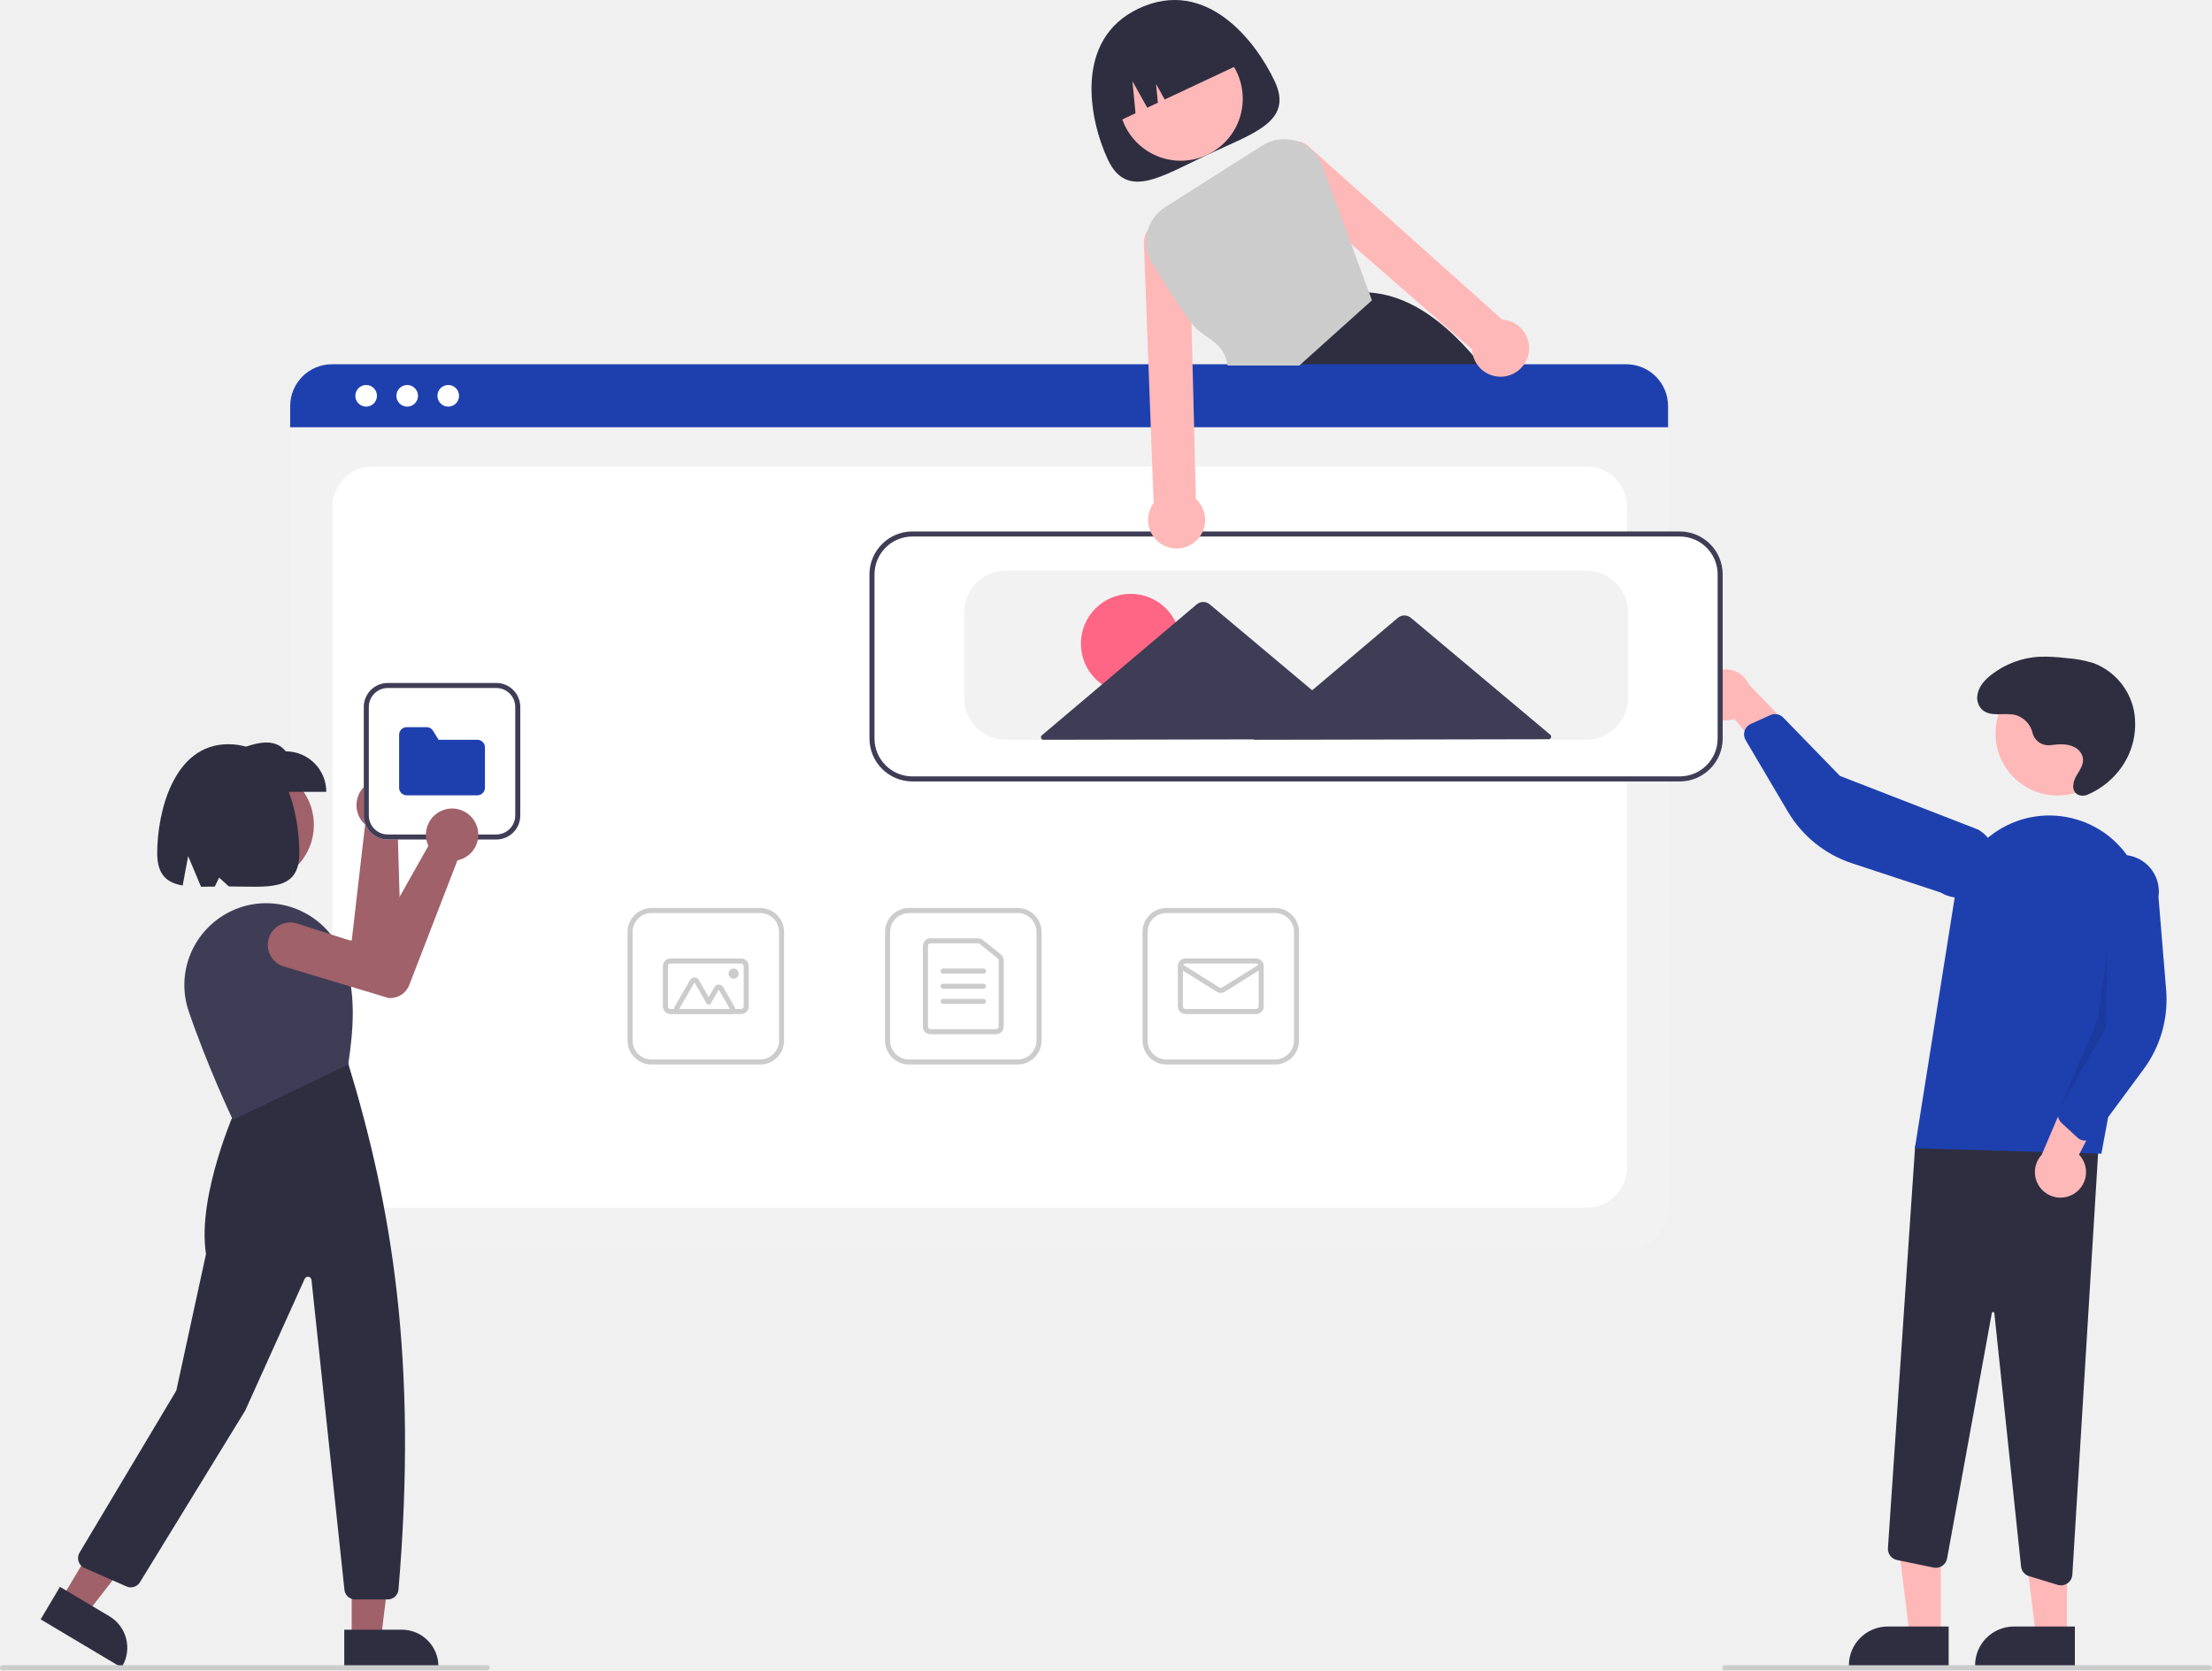
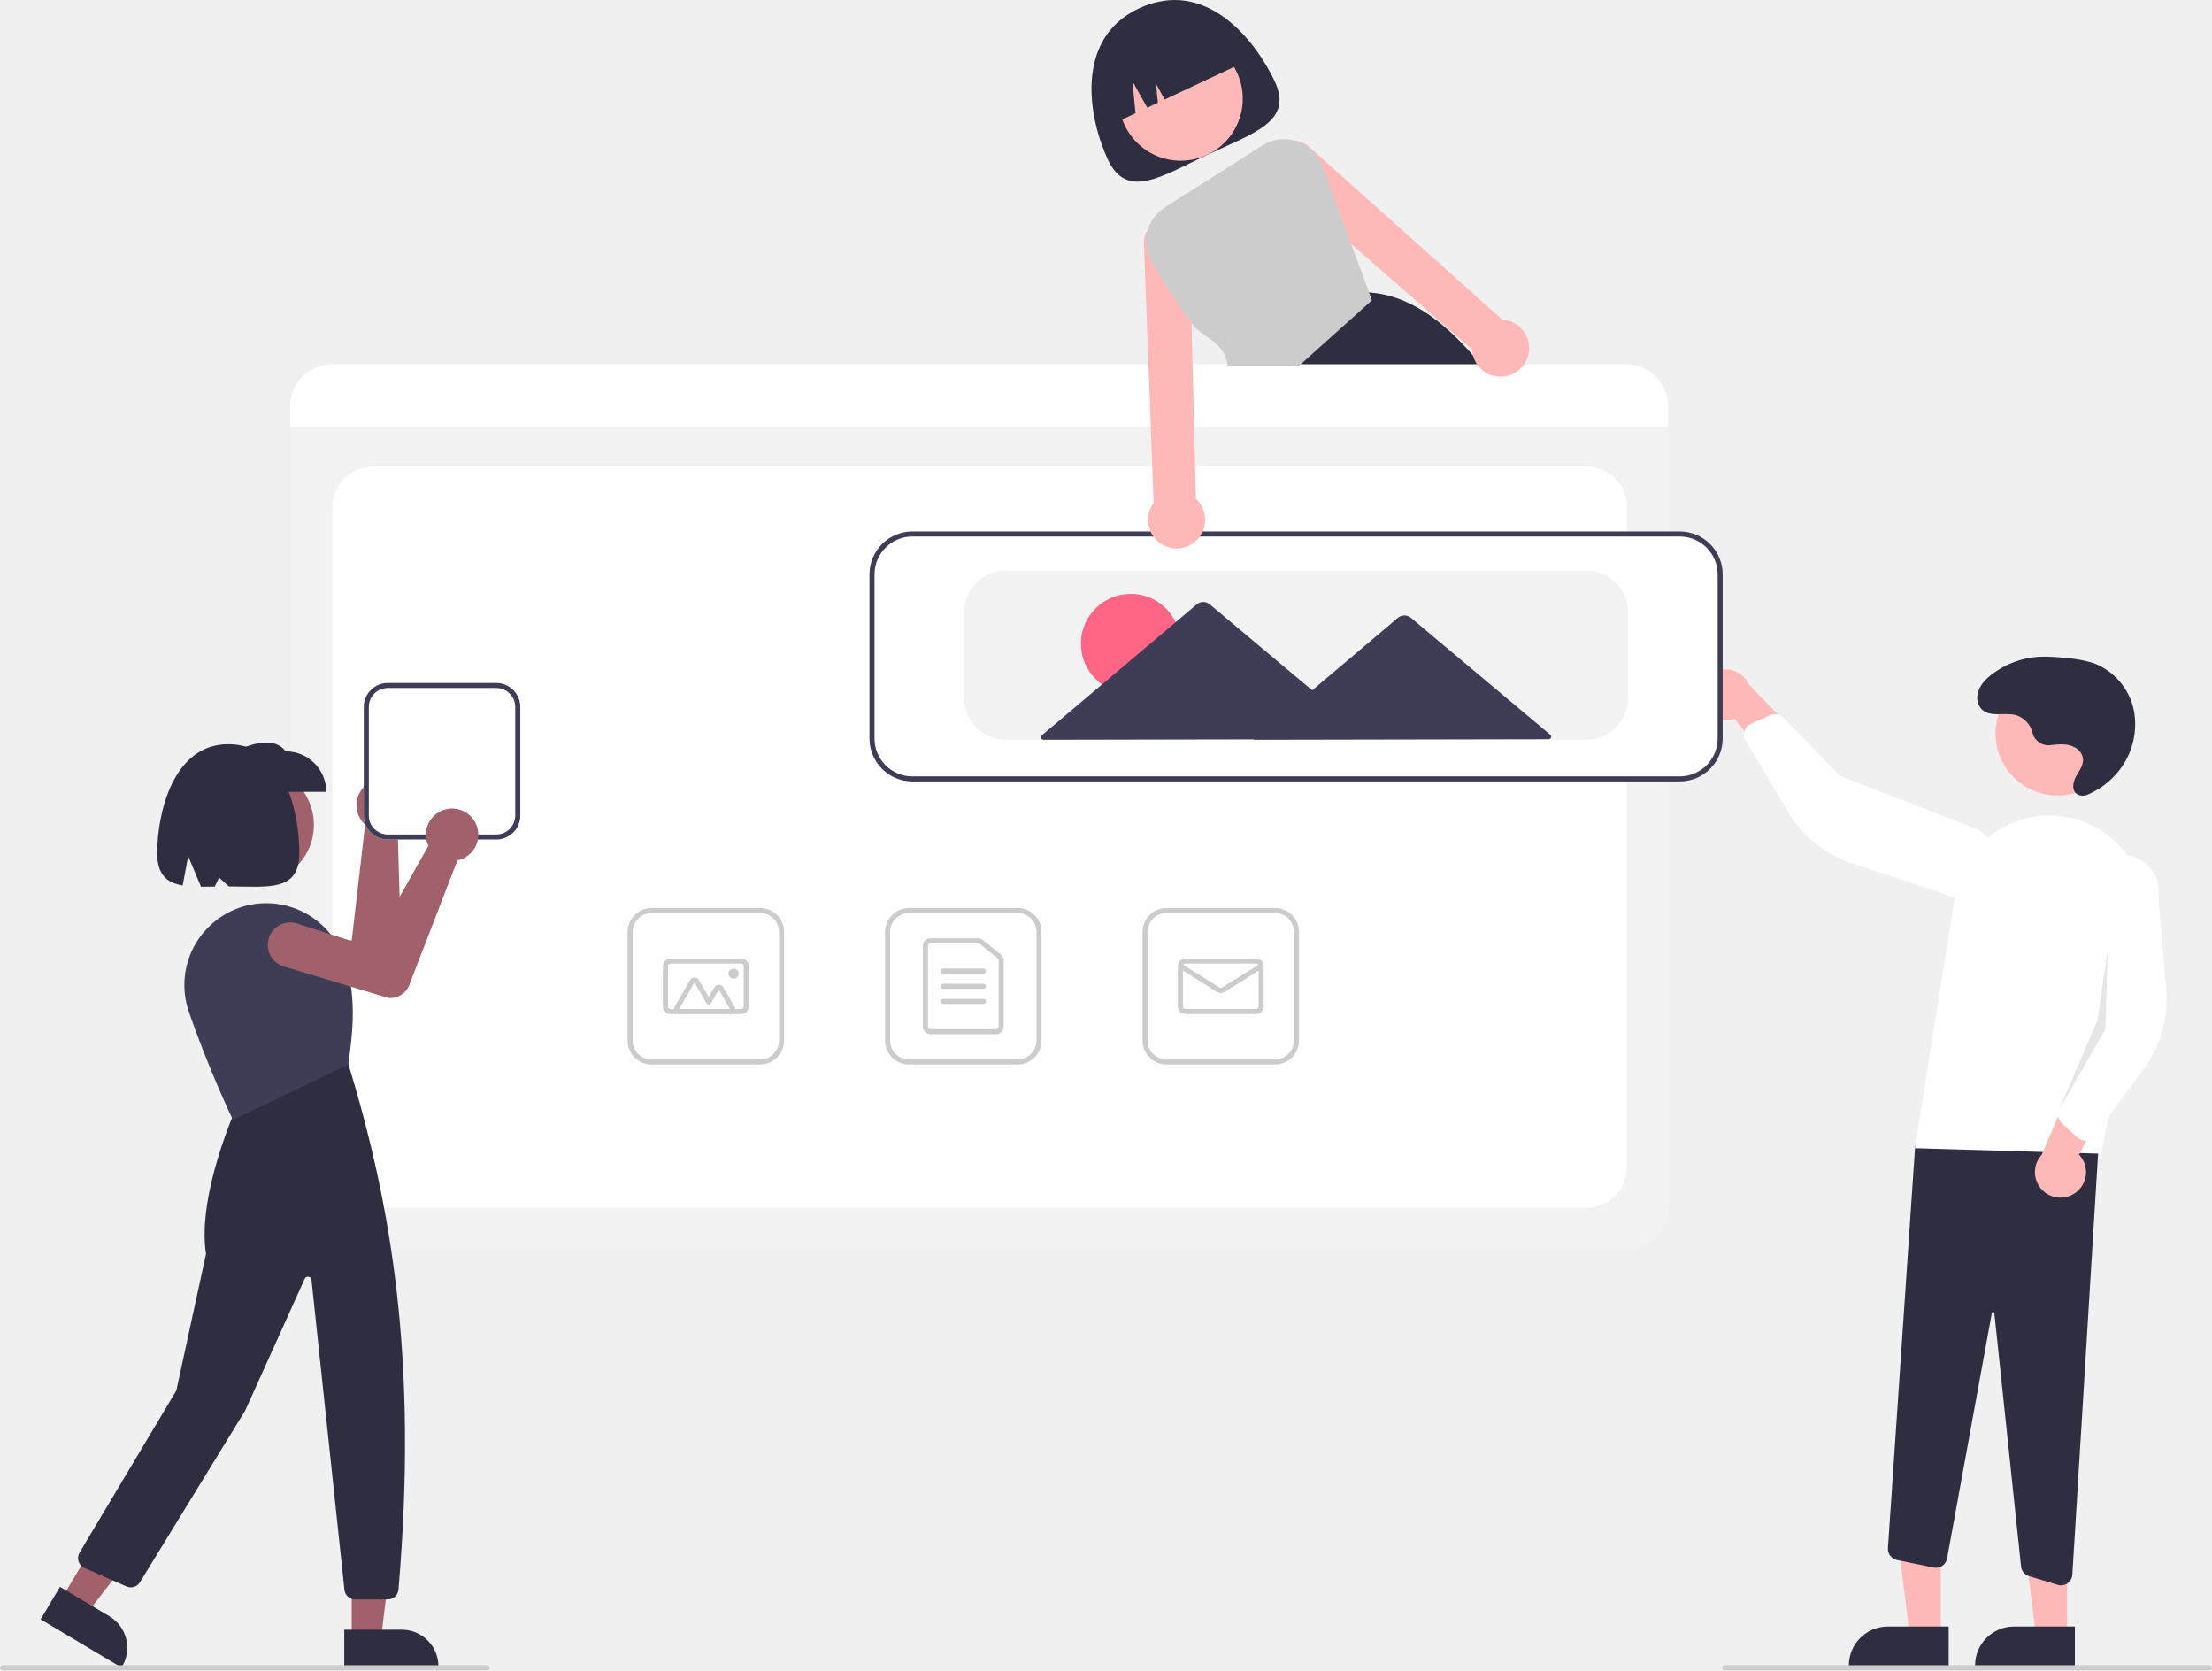
- <svg xmlns="http://www.w3.org/2000/svg" id="a27520da-4319-485c-96d7-e776d7397e13" data-name="Layer 1" width="876.272" height="661.473" viewBox="0 0 876.272 661.473">
-   <path d="M685.834,138.655c7.516,15.995-8.411,20.526-26.655,29.099s-31.898,17.942-39.414,1.947-13.615-47.743,12.195-59.871C658.66,97.284,678.318,122.659,685.834,138.655Z" transform="translate(-180.8642 -106.4605)" fill="#2f2e41" />
+ <svg xmlns="http://www.w3.org/2000/svg" data-name="Layer 1" width="876.272" height="661.473">
+   <path d="M504.97 32.194c7.516 15.995-8.41 20.526-26.655 29.099S446.417 79.236 438.9 63.24s-13.615-47.742 12.195-59.87c26.7-12.547 46.358 12.829 53.874 28.824z" fill="#2f2e41" />
  <circle cx="467.746" cy="39.089" r="24.561" fill="#ffb8b8" />
-   <path d="M770.29,254.473c-.85-1.11-1.7-2.2-2.56-3.26q-1.665-2.07-3.35-4.01c-12.73-14.69-26.27-23.94-41.18-24.93h-.02l-.22-.02-29.71,28.96-10.1,9.84.22.54,5.45,13.57h95.49A234.834,234.834,0,0,0,770.29,254.473Z" transform="translate(-180.8642 -106.4605)" fill="#2f2e41" />
-   <path d="M621.902,155.438l0,0,8.792-4.131-1.225-12.683,5.879,10.496,4.202-1.975-.714-7.399,3.43,6.123,31.224-14.673,0,0a26,26,0,0,0-34.589-12.474l-4.525,2.126A26,26,0,0,0,621.902,155.438Z" transform="translate(-180.8642 -106.4605)" fill="#2f2e41" />
-   <path d="M825.39,601.261H312.552a16.519,16.519,0,0,1-16.5-16.5V276.607a12.102,12.102,0,0,1,12.088-12.088H829.593a12.311,12.311,0,0,1,12.297,12.297V584.761A16.519,16.519,0,0,1,825.39,601.261Z" transform="translate(-180.8642 -106.4605)" fill="#f2f2f2" />
-   <path d="M328.552,584.761h480.839a16,16,0,0,0,16-16V307.213a16,16,0,0,0-16-16H328.552a16,16,0,0,0-16,16V568.761A16,16,0,0,0,328.552,584.761Z" transform="translate(-180.8642 -106.4605)" fill="#fff" />
-   <path d="M841.66,275.663H295.82v-8.4a16.574,16.574,0,0,1,16.56-16.55H825.1a16.574,16.574,0,0,1,16.56,16.55Z" transform="translate(-180.8642 -106.4605)" fill="#1e40af" />
+   <path d="M589.426 148.012c-.85-1.11-1.7-2.2-2.56-3.26q-1.665-2.07-3.35-4.01c-12.73-14.69-26.27-23.94-41.18-24.93h-.02l-.22-.02-29.71 28.96-10.1 9.84.22.54 5.45 13.57h95.49a234.834 234.834 0 00-14.02-20.69zM441.038 48.977l8.792-4.131-1.225-12.683 5.88 10.496 4.201-1.975-.714-7.398 3.43 6.122 31.224-14.672a26 26 0 00-34.589-12.474l-4.525 2.126a26 26 0 00-12.474 34.59z" fill="#2f2e41" />
+   <path d="M644.526 494.8H131.688a16.519 16.519 0 01-16.5-16.5V170.146a12.102 12.102 0 0112.087-12.088H648.73a12.311 12.311 0 0112.297 12.297V478.3a16.519 16.519 0 01-16.5 16.5z" fill="#f2f2f2" />
+   <path d="M147.688 478.3h480.838a16 16 0 0016-16V200.752a16 16 0 00-16-16H147.688a16 16 0 00-16 16V462.3a16 16 0 0016 16zM660.796 169.203h-545.84v-8.4a16.574 16.574 0 0116.56-16.55h512.72a16.574 16.574 0 0116.56 16.55z" fill="#fff" />
  <circle cx="145.051" cy="156.752" r="4.283" fill="#fff" />
  <circle cx="161.31" cy="156.752" r="4.283" fill="#fff" />
  <circle cx="177.569" cy="156.752" r="4.283" fill="#fff" />
-   <path d="M583.974,528.04h-43a9.511,9.511,0,0,1-9.5-9.5v-43a9.511,9.511,0,0,1,9.5-9.5h43a9.511,9.511,0,0,1,9.5,9.5v43A9.511,9.511,0,0,1,583.974,528.04Zm-43-60a7.508,7.508,0,0,0-7.5,7.5v43a7.508,7.508,0,0,0,7.5,7.5h43a7.508,7.508,0,0,0,7.5-7.5v-43a7.508,7.508,0,0,0-7.5-7.5Z" transform="translate(-180.8642 -106.4605)" fill="#ccc" />
-   <path d="M575.474,516.04h-26a3.003,3.003,0,0,1-3-3v-32a3.003,3.003,0,0,1,3-3h18.839a3.007,3.007,0,0,1,1.879.662l7.16,5.754a2.984,2.984,0,0,1,1.121,2.338v26.246A3.003,3.003,0,0,1,575.474,516.04Zm-26-36a1.001,1.001,0,0,0-1,1v32a1.001,1.001,0,0,0,1,1h26a1.001,1.001,0,0,0,1-1v-26.246a.995.995,0,0,0-.374-.779l-7.161-5.754a1.002,1.002,0,0,0-.626-.22Z" transform="translate(-180.8642 -106.4605)" fill="#ccc" />
-   <path d="M570.474,492.04h-16a1,1,0,0,1,0-2h16a1,1,0,0,1,0,2Z" transform="translate(-180.8642 -106.4605)" fill="#ccc" />
-   <path d="M570.474,498.04h-16a1,1,0,0,1,0-2h16a1,1,0,0,1,0,2Z" transform="translate(-180.8642 -106.4605)" fill="#ccc" />
-   <path d="M570.474,504.04h-16a1,1,0,0,1,0-2h16a1,1,0,0,1,0,2Z" transform="translate(-180.8642 -106.4605)" fill="#ccc" />
-   <path d="M685.974,528.04h-43a9.511,9.511,0,0,1-9.5-9.5v-43a9.511,9.511,0,0,1,9.5-9.5h43a9.511,9.511,0,0,1,9.5,9.5v43A9.511,9.511,0,0,1,685.974,528.04Zm-43-60a7.508,7.508,0,0,0-7.5,7.5v43a7.508,7.508,0,0,0,7.5,7.5h43a7.508,7.508,0,0,0,7.5-7.5v-43a7.508,7.508,0,0,0-7.5-7.5Z" transform="translate(-180.8642 -106.4605)" fill="#ccc" />
-   <path d="M678.474,508.04h-28a3.003,3.003,0,0,1-3-3v-16a3.003,3.003,0,0,1,3-3h28a3.003,3.003,0,0,1,3,3v16A3.003,3.003,0,0,1,678.474,508.04Zm-28-20a1.001,1.001,0,0,0-1,1v16a1.001,1.001,0,0,0,1,1h28a1.001,1.001,0,0,0,1-1v-16a1.001,1.001,0,0,0-1-1Z" transform="translate(-180.8642 -106.4605)" fill="#ccc" />
-   <path d="M664.474,499.678a3.003,3.003,0,0,1-1.59-.453l-14.94-9.337a1,1,0,0,1,1.061-1.696l14.94,9.337a1.006,1.006,0,0,0,1.06,0l14.939-9.337a1,1,0,0,1,1.061,1.696l-14.939,9.337A3.004,3.004,0,0,1,664.474,499.678Z" transform="translate(-180.8642 -106.4605)" fill="#ccc" />
-   <path d="M481.974,528.04h-43a9.511,9.511,0,0,1-9.5-9.5v-43a9.511,9.511,0,0,1,9.5-9.5h43a9.511,9.511,0,0,1,9.5,9.5v43A9.511,9.511,0,0,1,481.974,528.04Zm-43-60a7.508,7.508,0,0,0-7.5,7.5v43a7.508,7.508,0,0,0,7.5,7.5h43a7.508,7.508,0,0,0,7.5-7.5v-43a7.508,7.508,0,0,0-7.5-7.5Z" transform="translate(-180.8642 -106.4605)" fill="#ccc" />
-   <path d="M474.474,508.04h-28a3.003,3.003,0,0,1-3-3v-16a3.003,3.003,0,0,1,3-3h28a3.003,3.003,0,0,1,3,3v16A3.003,3.003,0,0,1,474.474,508.04Zm-28-20a1.001,1.001,0,0,0-1,1v16a1.001,1.001,0,0,0,1,1h28a1.001,1.001,0,0,0,1-1v-16a1.001,1.001,0,0,0-1-1Z" transform="translate(-180.8642 -106.4605)" fill="#ccc" />
-   <path d="M470.036,508.04h-20.124a2,2,0,0,1-1.732-3l6.062-10.5a2,2,0,0,1,3.464,0l3.915,6.781,2.268-3.929a2,2,0,0,1,3.464,0l4.415,7.647a2,2,0,0,1-1.732,3Zm0-2h0l-4.415-7.647-3.134,5.429a1.0 1,0,0,1-.866.5h0a1.0 1,0,0,1-.866-.5l-4.781-8.281-6.062,10.5Z" transform="translate(-180.8642 -106.4605)" fill="#ccc" />
+   <path d="M403.11 421.58h-43a9.51 9.51 0 01-9.5-9.5v-43a9.51 9.51 0 019.5-9.5h43a9.51 9.51 0 019.5 9.5v43a9.51 9.51 0 01-9.5 9.5zm-43-60a7.508 7.508 0 00-7.5 7.5v43a7.508 7.508 0 007.5 7.5h43a7.508 7.508 0 007.5-7.5v-43a7.508 7.508 0 00-7.5-7.5z" fill="#ccc" />
+   <path d="M394.61 409.58h-26a3.003 3.003 0 01-3-3v-32a3.003 3.003 0 013-3h18.84a3.007 3.007 0 011.879.66l7.16 5.755a2.984 2.984 0 011.121 2.338v26.246a3.003 3.003 0 01-3 3zm-26-36a1.001 1.001 0 00-1 1v32a1.001 1.001 0 001 1h26a1.001 1.001 0 001-1v-26.247a.995.995 0 00-.373-.78l-7.161-5.754a1.002 1.002 0 00-.626-.22z" fill="#ccc" />
+   <path d="M389.61 385.58h-16a1 1 0 010-2h16a1 1 0 010 2zM389.61 391.58h-16a1 1 0 010-2h16a1 1 0 010 2zM389.61 397.58h-16a1 1 0 010-2h16a1 1 0 010 2zM505.11 421.58h-43a9.51 9.51 0 01-9.5-9.5v-43a9.51 9.51 0 019.5-9.5h43a9.51 9.51 0 019.5 9.5v43a9.51 9.51 0 01-9.5 9.5zm-43-60a7.508 7.508 0 00-7.5 7.5v43a7.508 7.508 0 007.5 7.5h43a7.508 7.508 0 007.5-7.5v-43a7.508 7.508 0 00-7.5-7.5z" fill="#ccc" />
+   <path d="M497.61 401.58h-28a3.003 3.003 0 01-3-3v-16a3.003 3.003 0 013-3h28a3.003 3.003 0 013 3v16a3.003 3.003 0 01-3 3zm-28-20a1.001 1.001 0 00-1 1v16a1.001 1.001 0 001 1h28a1.001 1.001 0 001-1v-16a1.001 1.001 0 00-1-1z" fill="#ccc" />
+   <path d="M483.61 393.217a3.003 3.003 0 01-1.59-.452l-14.94-9.338a1 1 0 011.06-1.696l14.94 9.337a1.006 1.006 0 001.06 0l14.94-9.337a1 1 0 011.06 1.696l-14.939 9.338a3.004 3.004 0 01-1.59.452zM301.11 421.58h-43a9.51 9.51 0 01-9.5-9.5v-43a9.51 9.51 0 019.5-9.5h43a9.51 9.51 0 019.5 9.5v43a9.51 9.51 0 01-9.5 9.5zm-43-60a7.508 7.508 0 00-7.5 7.5v43a7.508 7.508 0 007.5 7.5h43a7.508 7.508 0 007.5-7.5v-43a7.508 7.508 0 00-7.5-7.5z" fill="#ccc" />
+   <path d="M293.61 401.58h-28a3.003 3.003 0 01-3-3v-16a3.003 3.003 0 013-3h28a3.003 3.003 0 013 3v16a3.003 3.003 0 01-3 3zm-28-20a1.001 1.001 0 00-1 1v16a1.001 1.001 0 001 1h28a1.001 1.001 0 001-1v-16a1.001 1.001 0 00-1-1z" fill="#ccc" />
+   <path d="M289.172 401.58h-20.124a2 2 0 01-1.732-3l6.062-10.5a2 2 0 013.464 0l3.915 6.78 2.268-3.928a2 2 0 013.465 0l4.415 7.647a2 2 0 01-1.733 3zm0-2l-4.415-7.648-3.134 5.428a1 1 0 01-.866.5 1 1 0 01-.866-.5l-4.78-8.28-6.063 10.5z" fill="#ccc" />
  <circle cx="290.61" cy="385.579" r="2" fill="#ccc" />
-   <polygon points="768.825 648.15 756.565 648.149 750.733 600.861 768.827 600.862 768.825 648.15" fill="#ffb8b8" />
-   <path d="M952.816,766.494l-39.531-.001v-.5a15.386,15.386,0,0,1,15.386-15.386h.001l24.144.001Z" transform="translate(-180.8642 -106.4605)" fill="#2f2e41" />
-   <polygon points="818.825 648.15 806.565 648.149 800.733 600.861 818.827 600.862 818.825 648.15" fill="#ffb8b8" />
-   <path d="M1002.816,766.494l-39.531-.001v-.5a15.386,15.386,0,0,1,15.386-15.386h.001l24.144.001Z" transform="translate(-180.8642 -106.4605)" fill="#2f2e41" />
-   <path d="M996.014,734.111l-11.354-3.454a4.493,4.493,0,0,1-3.166-3.833L970.908,626.498a.48.48,0,0,0-.479-.447.469.469,0,0,0-.51.409l-17.731,97.199a4.5,4.5,0,0,1-5.335,3.6L932.342,724.269a4.516,4.516,0,0,1-3.582-4.712l10.785-159.312,73.138-7.892-10.868,177.727a4.505,4.505,0,0,1-4.484,4.228A4.526,4.526,0,0,1,996.014,734.111Z" transform="translate(-180.8642 -106.4605)" fill="#2f2e41" />
+   <path fill="#ffb8b8" d="M768.825 648.15l-12.26-.001-5.832-47.288 18.094.001-.002 47.288z" />
+   <path d="M771.951 660.034l-39.53-.002v-.5a15.386 15.386 0 0115.386-15.386h.001l24.144.001z" fill="#2f2e41" />
+   <path fill="#ffb8b8" d="M818.825 648.15l-12.26-.001-5.832-47.288 18.094.001-.002 47.288z" />
+   <path d="M821.951 660.034l-39.53-.002v-.5a15.386 15.386 0 0115.386-15.386h.001l24.144.001zM815.15 627.65l-11.355-3.454a4.493 4.493 0 01-3.166-3.833l-10.585-100.326a.48.48 0 00-.479-.447.47.47 0 00-.51.409l-17.731 97.2a4.5 4.5 0 01-5.335 3.599l-14.512-2.99a4.516 4.516 0 01-3.581-4.711l10.785-159.313 73.138-7.891-10.868 177.726a4.505 4.505 0 01-4.484 4.228 4.526 4.526 0 01-1.317-.197z" fill="#2f2e41" />
  <circle cx="815.08" cy="290.487" r="24.561" fill="#ffb8b8" />
-   <path d="M939.433,561.18l15.858-99.851a37.857,37.857,0,0,1,48.005-30.399h0a37.743,37.743,0,0,1,26.601,43.262l-16.591,89.172Z" transform="translate(-180.8642 -106.4605)" fill="#1e40af" />
-   <path d="M1002.725,579.046a10.056,10.056,0,0,0,1.747-15.32l16.396-31.751-18.465,1.97-12.739,29.849a10.11,10.11,0,0,0,13.061,15.251Z" transform="translate(-180.8642 -106.4605)" fill="#ffb8b8" />
-   <path d="M1006.236,558.126a4.506,4.506,0,0,1-2.426-1.151l-6.273-5.797a4.515,4.515,0,0,1-1.092-5.054l12.537-29.718-1.779-58.72a14.497,14.497,0,1,1,28.727,3.919l3.041,36.912a46.373,46.373,0,0,1-8.938,31.397l-19.552,26.432a4.505,4.505,0,0,1-3.195,1.804A4.455,4.455,0,0,1,1006.236,558.126Z" transform="translate(-180.8642 -106.4605)" fill="#1e40af" />
-   <path d="M854.505,383.566a10.056,10.056,0,0,0,13.426,7.582l22.846,27.478,5.385-17.772-22.52-23.369a10.11,10.11,0,0,0-19.137,6.081Z" transform="translate(-180.8642 -106.4605)" fill="#ffb8b8" />
-   <path d="M872.401,394.955a4.506,4.506,0,0,1,2.006-1.786l7.784-3.517a4.515,4.515,0,0,1,5.08.965l22.478,23.132,54.766,21.257a14.497,14.497,0,1,1-14.809,24.926l-35.177-11.592a46.374,46.374,0,0,1-25.427-20.472l-16.717-28.31a4.505,4.505,0,0,1-.415-3.646A4.454,4.454,0,0,1,872.401,394.955Z" transform="translate(-180.8642 -106.4605)" fill="#1e40af" />
-   <polygon points="835.002 375.652 834.002 407.652 815.58 439.663 830.962 403.99 835.002 375.652" opacity="0.1" />
-   <path d="M993.13,401.563a6.423,6.423,0,0,1-7.031-4.702,9.764,9.764,0,0,0-6.951-7.274c-4.505-1.029-10.012,1.091-13.314-2.322a6.637,6.637,0,0,1-1.575-5.842c.608-3.317,2.981-5.823,5.563-7.827a34.062,34.062,0,0,1,18.866-7.051,67.677,67.677,0,0,1,10.621.528,47.009,47.009,0,0,1,10.864,1.985,25.576,25.576,0,0,1,16.002,18.68,29.528,29.528,0,0,1-6.057,24.13,31.702,31.702,0,0,1-12.161,9.259,4.744,4.744,0,0,1-3.606.183c-2.957-1.176-2.474-4.839-1.126-7.283,1.443-2.615,3.663-5.146,2.503-8.329a6.302,6.302,0,0,0-3.127-3.366c-2.94-1.499-6.228-1.145-9.389-.78Z" transform="translate(-180.8642 -106.4605)" fill="#2f2e41" />
-   <path d="M846.297,415.433h-304a16.519,16.519,0,0,1-16.5-16.5v-65a16.519,16.519,0,0,1,16.5-16.5h304a16.519,16.519,0,0,1,16.5,16.5v65A16.519,16.519,0,0,1,846.297,415.433Z" transform="translate(-180.8642 -106.4605)" fill="#fff" />
-   <path d="M846.297,415.933h-304a17.019,17.019,0,0,1-17-17v-65a17.019,17.019,0,0,1,17-17h304a17.019,17.019,0,0,1,17,17v65A17.019,17.019,0,0,1,846.297,415.933Zm-304-97a15.017,15.017,0,0,0-15,15v65a15.017,15.017,0,0,0,15,15h304a15.017,15.017,0,0,0,15-15v-65a15.017,15.017,0,0,0-15-15Z" transform="translate(-180.8642 -106.4605)" fill="#3f3d56" />
-   <path d="M809.297,399.433h-230a16.519,16.519,0,0,1-16.5-16.5v-34a16.519,16.519,0,0,1,16.5-16.5h230a16.519,16.519,0,0,1,16.5,16.5v34A16.519,16.519,0,0,1,809.297,399.433Z" transform="translate(-180.8642 -106.4605)" fill="#f2f2f2" />
+   <path d="M758.568 454.72l15.859-99.851a37.857 37.857 0 0148.005-30.4 37.743 37.743 0 0126.601 43.262l-16.591 89.172z" fill="#fff" />
+   <path d="M821.86 472.586a10.056 10.056 0 001.748-15.32l16.396-31.752-18.465 1.97-12.74 29.85a10.11 10.11 0 0013.062 15.252z" fill="#ffb8b8" />
+   <path d="M825.372 451.665a4.506 4.506 0 01-2.427-1.15l-6.273-5.797a4.515 4.515 0 01-1.092-5.055l12.538-29.718-1.779-58.72a14.497 14.497 0 1128.727 3.92l3.041 36.911a46.373 46.373 0 01-8.938 31.397l-19.552 26.432a4.505 4.505 0 01-3.195 1.804 4.455 4.455 0 01-1.05-.024z" fill="#fff" />
+   <path d="M673.64 277.105a10.056 10.056 0 0013.427 7.582l22.846 27.478 5.385-17.772-22.52-23.369a10.11 10.11 0 00-19.137 6.081z" fill="#ffb8b8" />
+   <path d="M691.537 288.495a4.506 4.506 0 012.006-1.786l7.783-3.516a4.515 4.515 0 015.08.965l22.478 23.132 54.767 21.256a14.497 14.497 0 11-14.81 24.926l-35.176-11.591a46.374 46.374 0 01-25.427-20.472l-16.718-28.31a4.505 4.505 0 01-.415-3.646 4.454 4.454 0 01.432-.958z" fill="#fff" />
+   <path opacity=".1" d="M835.002 375.652l-1 32-18.422 32.011 15.382-35.673 4.04-28.338z" />
+   <path d="M812.266 295.103a6.423 6.423 0 01-7.03-4.703 9.764 9.764 0 00-6.951-7.273c-4.505-1.03-10.012 1.091-13.313-2.322a6.637 6.637 0 01-1.576-5.843c.608-3.317 2.981-5.823 5.563-7.827a34.062 34.062 0 0118.866-7.051 67.677 67.677 0 0110.621.528 47.01 47.01 0 0110.864 1.986 25.576 25.576 0 0116.002 18.68 29.528 29.528 0 01-6.057 24.13 31.702 31.702 0 01-12.161 9.26 4.744 4.744 0 01-3.606.182c-2.958-1.176-2.474-4.84-1.126-7.283 1.443-2.614 3.663-5.146 2.503-8.328a6.302 6.302 0 00-3.127-3.366c-2.94-1.5-6.228-1.145-9.389-.78z" fill="#2f2e41" />
+   <path d="M665.433 308.973h-304a16.519 16.519 0 01-16.5-16.5v-65a16.519 16.519 0 0116.5-16.5h304a16.519 16.519 0 0116.5 16.5v65a16.519 16.519 0 01-16.5 16.5z" fill="#fff" />
+   <path d="M665.433 309.473h-304a17.02 17.02 0 01-17-17v-65a17.02 17.02 0 0117-17h304a17.02 17.02 0 0117 17v65a17.02 17.02 0 01-17 17zm-304-97a15.017 15.017 0 00-15 15v65a15.017 15.017 0 0015 15h304a15.017 15.017 0 0015-15v-65a15.017 15.017 0 00-15-15z" fill="#3f3d56" />
+   <path d="M628.433 292.973h-230a16.519 16.519 0 01-16.5-16.5v-34a16.519 16.519 0 0116.5-16.5h230a16.519 16.519 0 0116.5 16.5v34a16.519 16.519 0 01-16.5 16.5z" fill="#f2f2f2" />
  <circle cx="447.928" cy="254.915" r="19.732" fill="#ff6584" />
-   <path d="M795.004,397.442l-27.853-23.36-27.372-22.956a4,4,0,0,0-5.153.01l-27.283,23.062-6.664,5.633-10.048-8.427-30.537-25.611a4,4,0,0,0-5.152.01l-30.438,25.728-30.917,26.133a1.0 1,0,0,0,.647,1.764l63.387-.122,20.064-.039-.196.166,59.808-.115,57.067-.11A1.0 1,0,0,0,795.004,397.442Z" transform="translate(-180.8642 -106.4605)" fill="#3f3d56" />
-   <path d="M1056.136,767.933h-192a1,1,0,0,1,0-2h192a1,1,0,0,1,0,2Z" transform="translate(-180.8642 -106.4605)" fill="#ccc" />
-   <path d="M784.92,238.373a11.221,11.221,0,0,0-7.25-5.1,10.301,10.301,0,0,0-1.66-.21l-76.19-68.12a9.015,9.015,0,0,0-5.63-2.69,7.67,7.67,0,0,0-1.27-.04,9.055,9.055,0,0,0-5.96,15.48l29.17,25.43,47.9,41.75a11.916,11.916,0,0,0,.35,2.33,11.266,11.266,0,0,0,9.67,8.37,11.092,11.092,0,0,0,6.05-1,11.407,11.407,0,0,0,3.88-2.97c.11-.13.21-.25.31-.39a11.293,11.293,0,0,0,.63-12.84Z" transform="translate(-180.8642 -106.4605)" fill="#ffb8b8" />
-   <path d="M654.6,304.023l-.71-28.86-.6-23.95-.41-16.76-.81-32.67a9.046,9.046,0,0,0-15.71-5.25,6.923,6.923,0,0,0-.75.96,8.936,8.936,0,0,0-1.56,6.05l1.78,47.67.89,23.95,1.14,30.55a12.047,12.047,0,0,0-.89,1.41,11.248,11.248,0,0,0-.71,8.84,11.311,11.311,0,0,0,15.56,6.63,11.301,11.301,0,0,0,2.78-18.57Z" transform="translate(-180.8642 -106.4605)" fill="#ffb8b8" />
-   <path d="M723.201,222.273l-7.07-19.15-11.44-31.02a16.006,16.006,0,0,0-9.95-9.68c-.18-.06-.37-.12-.55-.17a15.984,15.984,0,0,0-13.24,1.82l-38.53,24.44a16.093,16.093,0,0,0-5.27,21.75,276.323,276.323,0,0,0,15.73,24.19c4.49,6.11,12.85,6.76,14.3,16.76h28.41l28.76-25.82Z" transform="translate(-180.8642 -106.4605)" fill="#ccc" />
+   <path d="M614.14 290.981l-27.852-23.36-27.372-22.956a4 4 0 00-5.153.01l-27.283 23.062-6.664 5.633-10.048-8.427-30.538-25.61a4 4 0 00-5.152.009L443.64 265.07l-30.917 26.134a1 1 0 00.648 1.764l63.386-.123 20.064-.038-.196.166 59.808-.115 57.066-.11a1 1 0 00.641-1.767z" fill="#3f3d56" />
+   <path d="M875.272 661.473h-192a1 1 0 010-2h192a1 1 0 010 2z" fill="#ccc" />
+   <path d="M604.056 131.912a11.22 11.22 0 00-7.25-5.1 10.301 10.301 0 00-1.66-.21l-76.19-68.12a9.015 9.015 0 00-5.63-2.69 7.67 7.67 0 00-1.27-.04 9.055 9.055 0 00-5.96 15.48l29.17 25.43 47.9 41.75a11.916 11.916 0 00.35 2.33 11.266 11.266 0 009.67 8.37 11.092 11.092 0 006.05-1 11.407 11.407 0 003.88-2.97c.11-.13.21-.25.31-.39a11.293 11.293 0 00.63-12.84zM473.736 197.562l-.71-28.86-.6-23.95-.41-16.76-.81-32.67a9.046 9.046 0 00-15.71-5.25 6.923 6.923 0 00-.75.96 8.936 8.936 0 00-1.56 6.05l1.78 47.67.89 23.95 1.14 30.55a12.047 12.047 0 00-.89 1.41 11.248 11.248 0 00-.71 8.84 11.311 11.311 0 0015.56 6.63 11.3 11.3 0 002.78-18.57z" fill="#ffb8b8" />
+   <path d="M542.336 115.812l-7.07-19.15-11.44-31.02a16.006 16.006 0 00-9.95-9.68c-.18-.06-.37-.12-.55-.17a15.984 15.984 0 00-13.24 1.82l-38.53 24.44a16.093 16.093 0 00-5.27 21.75 276.323 276.323 0 0015.73 24.19c4.49 6.11 12.85 6.76 14.3 16.76h28.41l28.76-25.82z" fill="#ccc" />
  <circle cx="101.165" cy="326.682" r="23.172" fill="#a0616a" />
-   <path d="M338.916,417.193q.343.273.664.578a10.38,10.38,0,0,1-.417,15.484,9.722,9.722,0,0,1-.814.613l1.568,52.945a8.061,8.061,0,0,1-5.545,7.867l-.096.021-42.989,4.578a8.899,8.899,0,1,1-1.722-17.713l30.644-2.699,5.3-45.851a9.876,9.876,0,0,1-.972-.99,10.38,10.38,0,0,1,14.378-14.833Z" transform="translate(-180.8642 -106.4605)" fill="#a0616a" />
-   <polygon points="139.328 649.174 150.895 649.174 156.397 604.561 139.326 604.561 139.328 649.174" fill="#a0616a" />
-   <path d="M317.242,751.858l22.778-.001h.001a14.516,14.516,0,0,1,14.516,14.516v.472l-37.294.001Z" transform="translate(-180.8642 -106.4605)" fill="#2f2e41" />
-   <polygon points="24.366 633.182 34.304 639.099 61.857 603.582 47.189 594.849 24.366 633.182" fill="#a0616a" />
-   <path d="M204.627,734.889l19.572,11.653.001 0a14.516,14.516,0,0,1,5.046,19.899l-.241.405L196.96,747.767Z" transform="translate(-180.8642 -106.4605)" fill="#2f2e41" />
-   <path d="M334.488,739.877H321.536a4.238,4.238,0,0,1-4.221-3.797L304.258,613.343a1.415,1.415,0,0,0-2.697-.433l-23.555,52.159-41.704,68.003a4.266,4.266,0,0,1-5.329,1.666l-16.66-7.33a4.247,4.247,0,0,1-1.935-6.064l38.337-64.192,11.758-54.085c-3.698-23.455,12.155-58.326,12.316-58.676l.079-.17,43.668-17.068.219.268c17.221,56.514,27.715,117.332,19.967,208.568A4.274,4.274,0,0,1,334.488,739.877Z" transform="translate(-180.8642 -106.4605)" fill="#2f2e41" />
-   <path d="M273.107,549.934l-.203-.427c-.097-.205-9.807-20.684-17.292-42.571a32.285,32.285,0,0,1,2.239-25.873,32.637,32.637,0,0,1,20.813-16.004h0A32.677,32.677,0,0,1,316.591,484.627c5.937,14.847,4.045,30.695,2.264,43.157l-.035.25-.227.109Z" transform="translate(-180.8642 -106.4605)" fill="#3f3d56" />
-   <path d="M310.124,420.054H273.33V404.015c8.076-3.208,15.978-5.937,20.756,0a16.038,16.038,0,0,1,16.038,16.038Z" transform="translate(-180.8642 -106.4605)" fill="#2f2e41" />
-   <path d="M271.293,401.185c-21.996,0-28.153,27.571-28.153,43.126,0,8.674,3.923,11.777,10.088,12.827l2.177-11.611,5.099,12.111c1.732.009,3.551-.025,5.437-.06l1.729-3.56,3.855,3.496c15.441.023,27.921,2.274,27.921-13.203C299.445,428.756,294.046,401.185,271.293,401.185Z" transform="translate(-180.8642 -106.4605)" fill="#2f2e41" />
-   <path d="M373.864,767.933h-192a1,1,0,1,1,0-2h192a1,1,0,0,1,0,2Z" transform="translate(-180.8642 -106.4605)" fill="#ccc" />
-   <path d="M377.474,438.933h-43a9.511,9.511,0,0,1-9.5-9.5v-43a9.511,9.511,0,0,1,9.5-9.5h43a9.511,9.511,0,0,1,9.5,9.5v43A9.511,9.511,0,0,1,377.474,438.933Z" transform="translate(-180.8642 -106.4605)" fill="#fff" />
-   <path d="M377.474,438.933h-43a9.511,9.511,0,0,1-9.5-9.5v-43a9.511,9.511,0,0,1,9.5-9.5h43a9.511,9.511,0,0,1,9.5,9.5v43A9.511,9.511,0,0,1,377.474,438.933Zm-43-60a7.508,7.508,0,0,0-7.5,7.5v43a7.508,7.508,0,0,0,7.5,7.5h43a7.508,7.508,0,0,0,7.5-7.5v-43a7.508,7.508,0,0,0-7.5-7.5Z" transform="translate(-180.8642 -106.4605)" fill="#3f3d56" />
-   <path d="M369.974,421.433h-28a3.003,3.003,0,0,1-3-3v-21a3.003,3.003,0,0,1,3-3h7.882a2.981,2.981,0,0,1,2.555,1.427l2.198,3.573h15.364a3.003,3.003,0,0,1,3,3v16A3.003,3.003,0,0,1,369.974,421.433Z" transform="translate(-180.8642 -106.4605)" fill="#1e40af" />
-   <path d="M369.064,432.042q.21.384.388.79a10.38,10.38,0,0,1-6.393,14.109,9.72,9.72,0,0,1-.988.25l-19.099,49.405a8.061,8.061,0,0,1-8.163,5.099l-.096-.018-41.397-12.462a8.899,8.899,0,1,1,5.286-16.993l29.29,9.404,22.676-40.202a9.876,9.876,0,0,1-.511-1.289,10.38,10.38,0,0,1,19.007-8.091Z" transform="translate(-180.8642 -106.4605)" fill="#a0616a" />
+   <path d="M158.051 310.732q.343.273.664.578a10.38 10.38 0 01-.417 15.484 9.722 9.722 0 01-.814.613l1.569 52.945a8.061 8.061 0 01-5.545 7.867l-.096.02-42.989 4.579a8.899 8.899 0 11-1.722-17.713l30.644-2.7 5.3-45.85a9.876 9.876 0 01-.971-.99 10.38 10.38 0 0114.377-14.833zM139.328 649.174h11.567l5.502-44.613h-17.071l.002 44.613z" fill="#a0616a" />
+   <path d="M136.378 645.398l22.778-.001h.001a14.516 14.516 0 0114.516 14.516v.471l-37.294.002z" fill="#2f2e41" />
+   <path fill="#a0616a" d="M24.366 633.182l9.938 5.917 27.553-35.517-14.668-8.733-22.823 38.333z" />
+   <path d="M23.763 628.428l19.572 11.653a14.516 14.516 0 015.046 19.9l-.241.405-32.045-19.08zM153.624 633.417h-12.952a4.238 4.238 0 01-4.221-3.797l-13.057-122.738a1.415 1.415 0 00-2.698-.433l-23.555 52.16-41.704 68.002a4.266 4.266 0 01-5.328 1.666l-16.66-7.33a4.247 4.247 0 01-1.936-6.065l38.338-64.192 11.757-54.085C77.91 473.15 93.763 438.28 93.924 437.93l.079-.17 43.667-17.068.219.268c17.221 56.514 27.715 117.332 19.967 208.568a4.274 4.274 0 01-4.232 3.89z" fill="#2f2e41" />
+   <path d="M92.243 443.474l-.203-.428c-.097-.204-9.807-20.684-17.292-42.571a32.285 32.285 0 012.238-25.874A32.637 32.637 0 0197.8 358.597a32.677 32.677 0 0137.928 19.57c5.937 14.847 4.045 30.694 2.264 43.157l-.035.25-.227.108z" fill="#3f3d56" />
+   <path d="M129.26 313.593H92.466v-16.038c8.076-3.209 15.978-5.937 20.755 0a16.038 16.038 0 0116.039 16.038z" fill="#2f2e41" />
+   <path d="M90.429 294.724c-21.996 0-28.153 27.572-28.153 43.126 0 8.674 3.923 11.777 10.087 12.827l2.178-11.611 5.099 12.11c1.731.01 3.55-.024 5.436-.06l1.73-3.56 3.854 3.497c15.441.023 27.921 2.273 27.921-13.203 0-15.554-5.4-43.126-28.152-43.126z" fill="#2f2e41" />
+   <path d="M193 661.473H1a1 1 0 110-2h192a1 1 0 010 2z" fill="#ccc" />
+   <path d="M196.61 332.473h-43a9.51 9.51 0 01-9.5-9.5v-43a9.51 9.51 0 019.5-9.5h43a9.51 9.51 0 019.5 9.5v43a9.51 9.51 0 01-9.5 9.5z" fill="#fff" />
+   <path d="M196.61 332.473h-43a9.51 9.51 0 01-9.5-9.5v-43a9.51 9.51 0 019.5-9.5h43a9.51 9.51 0 019.5 9.5v43a9.51 9.51 0 01-9.5 9.5zm-43-60a7.508 7.508 0 00-7.5 7.5v43a7.508 7.508 0 007.5 7.5h43a7.508 7.508 0 007.5-7.5v-43a7.508 7.508 0 00-7.5-7.5z" fill="#3f3d56" />
+   <path d="M189.11 314.973h-28a3.003 3.003 0 01-3-3v-21a3.003 3.003 0 013-3h7.883a2.981 2.981 0 012.555 1.427l2.198 3.573h15.364a3.003 3.003 0 013 3v16a3.003 3.003 0 01-3 3z" fill="#fff" />
+   <path d="M188.2 325.582q.21.384.387.79a10.38 10.38 0 01-6.393 14.109 9.72 9.72 0 01-.988.25l-19.1 49.404a8.061 8.061 0 01-8.162 5.099l-.096-.018-41.397-12.462a8.899 8.899 0 115.286-16.993l29.29 9.403 22.677-40.201a9.876 9.876 0 01-.511-1.29 10.38 10.38 0 0119.006-8.091z" fill="#a0616a" />
</svg>
